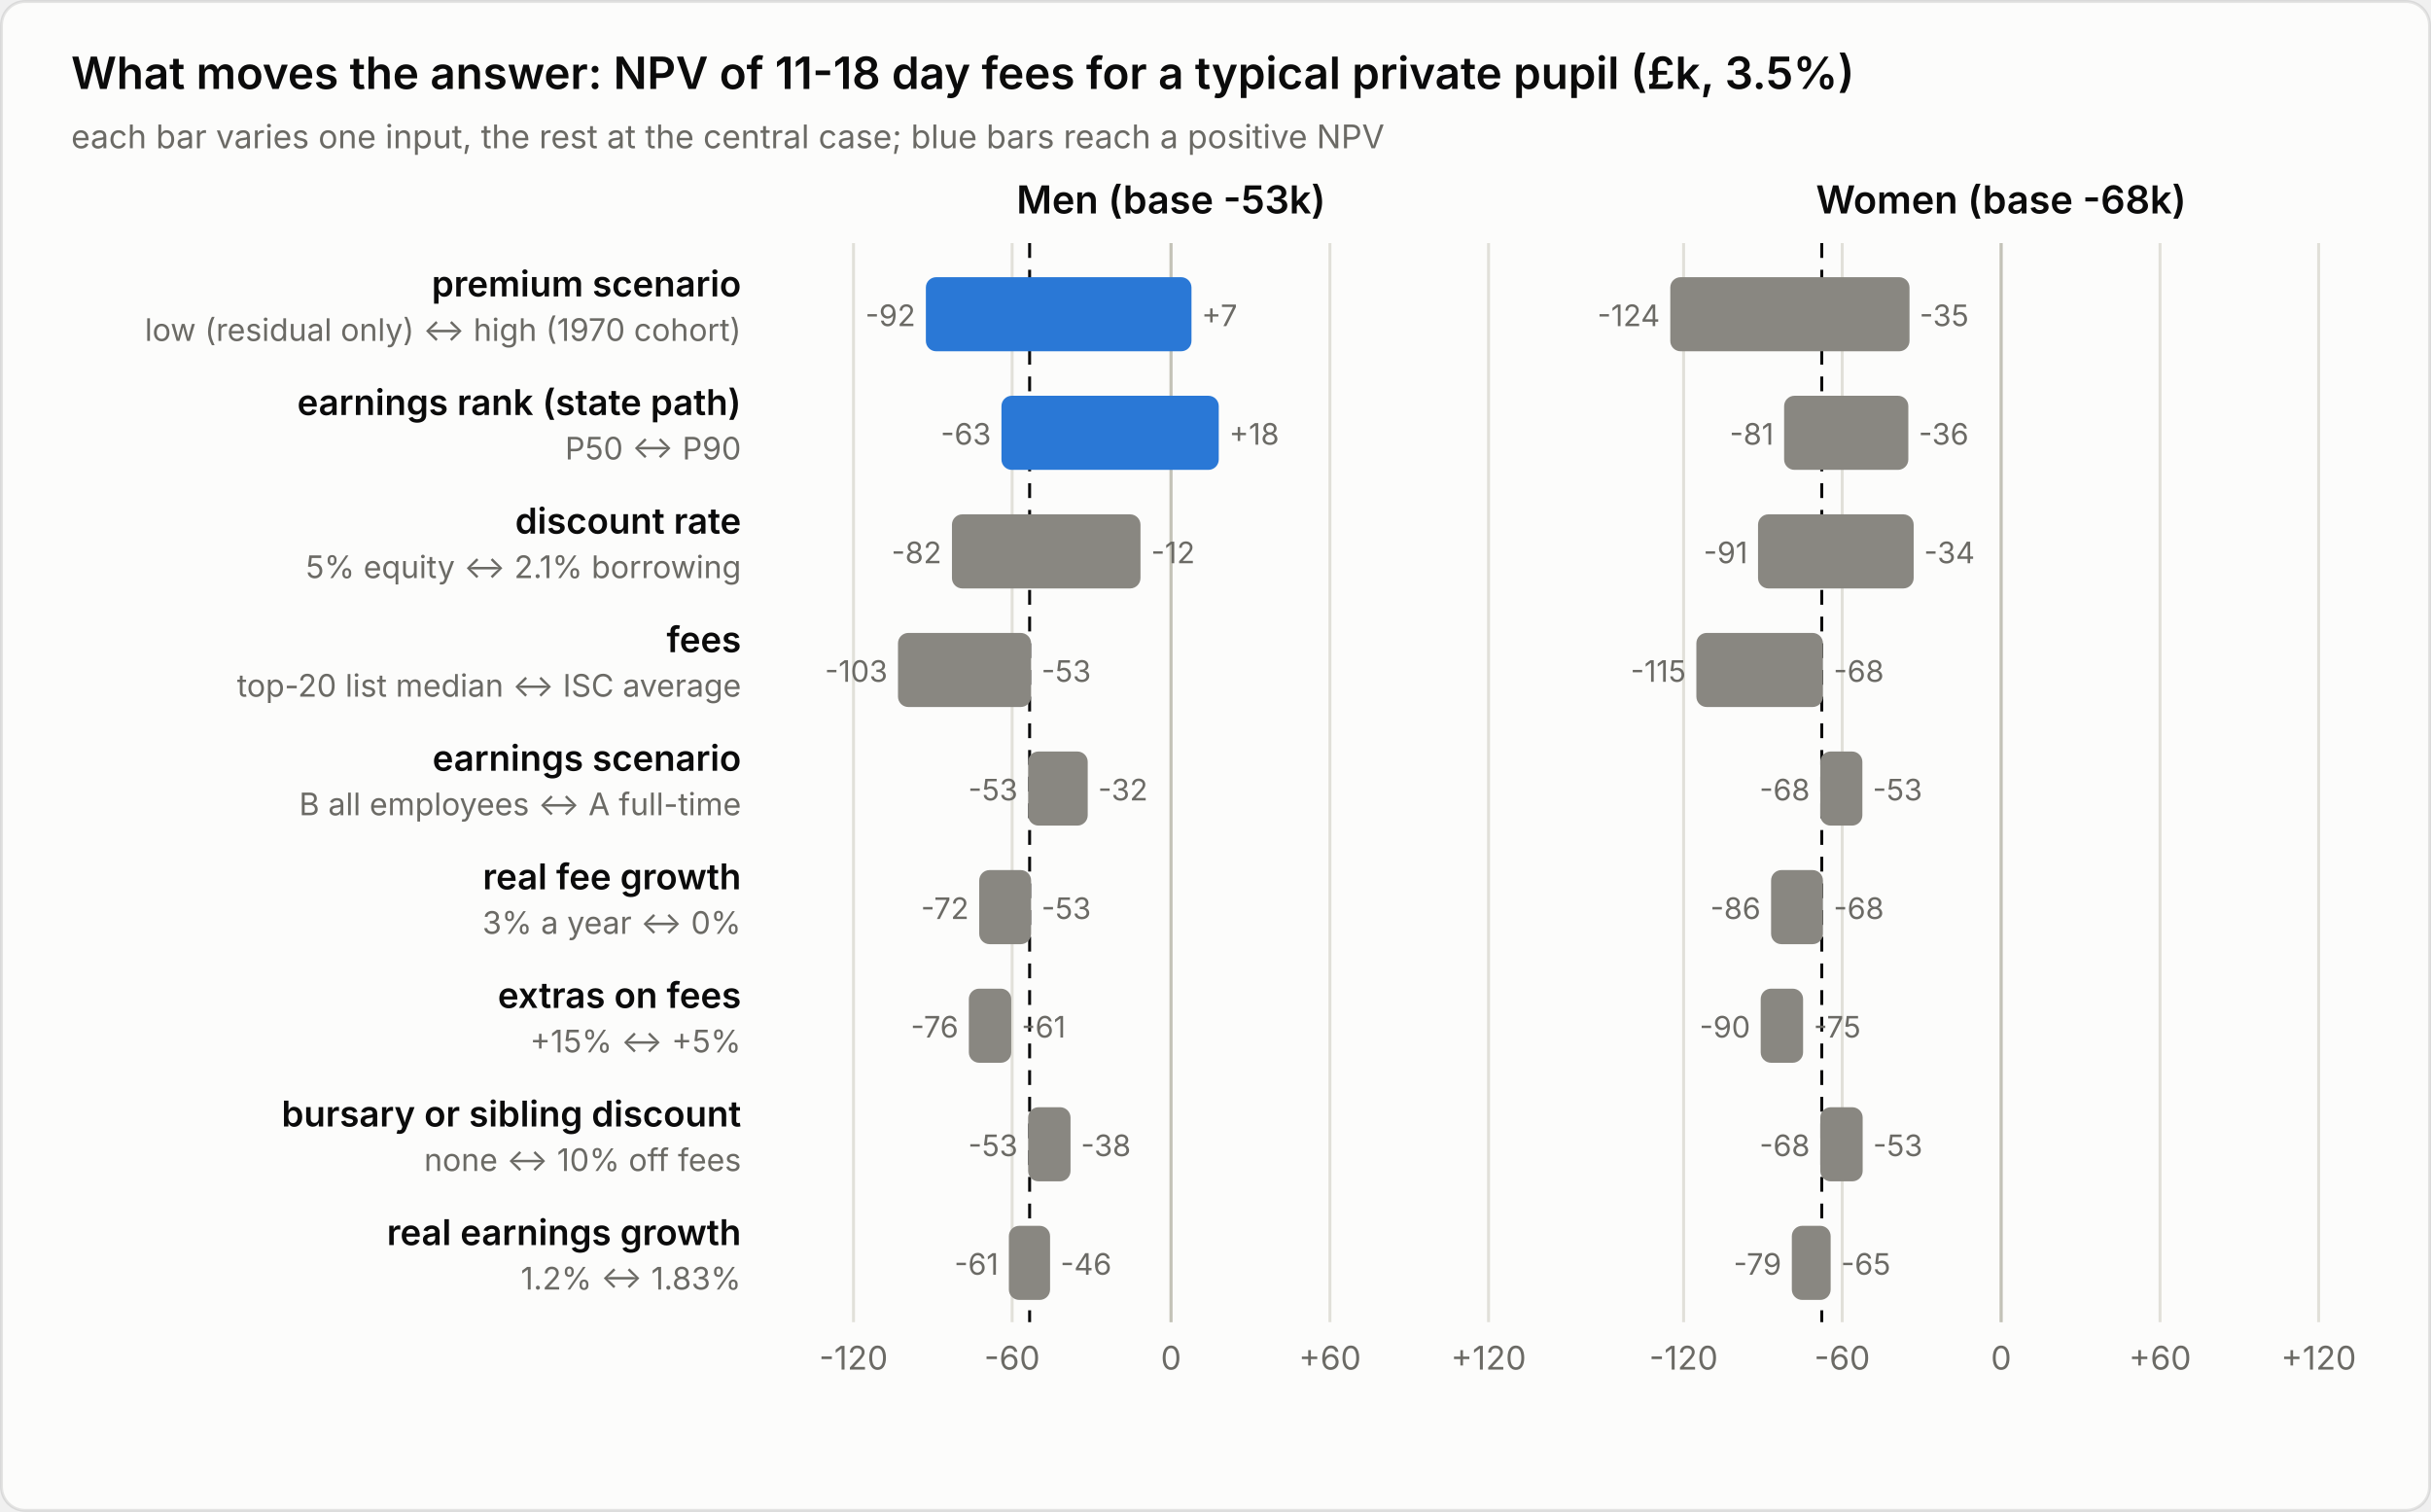
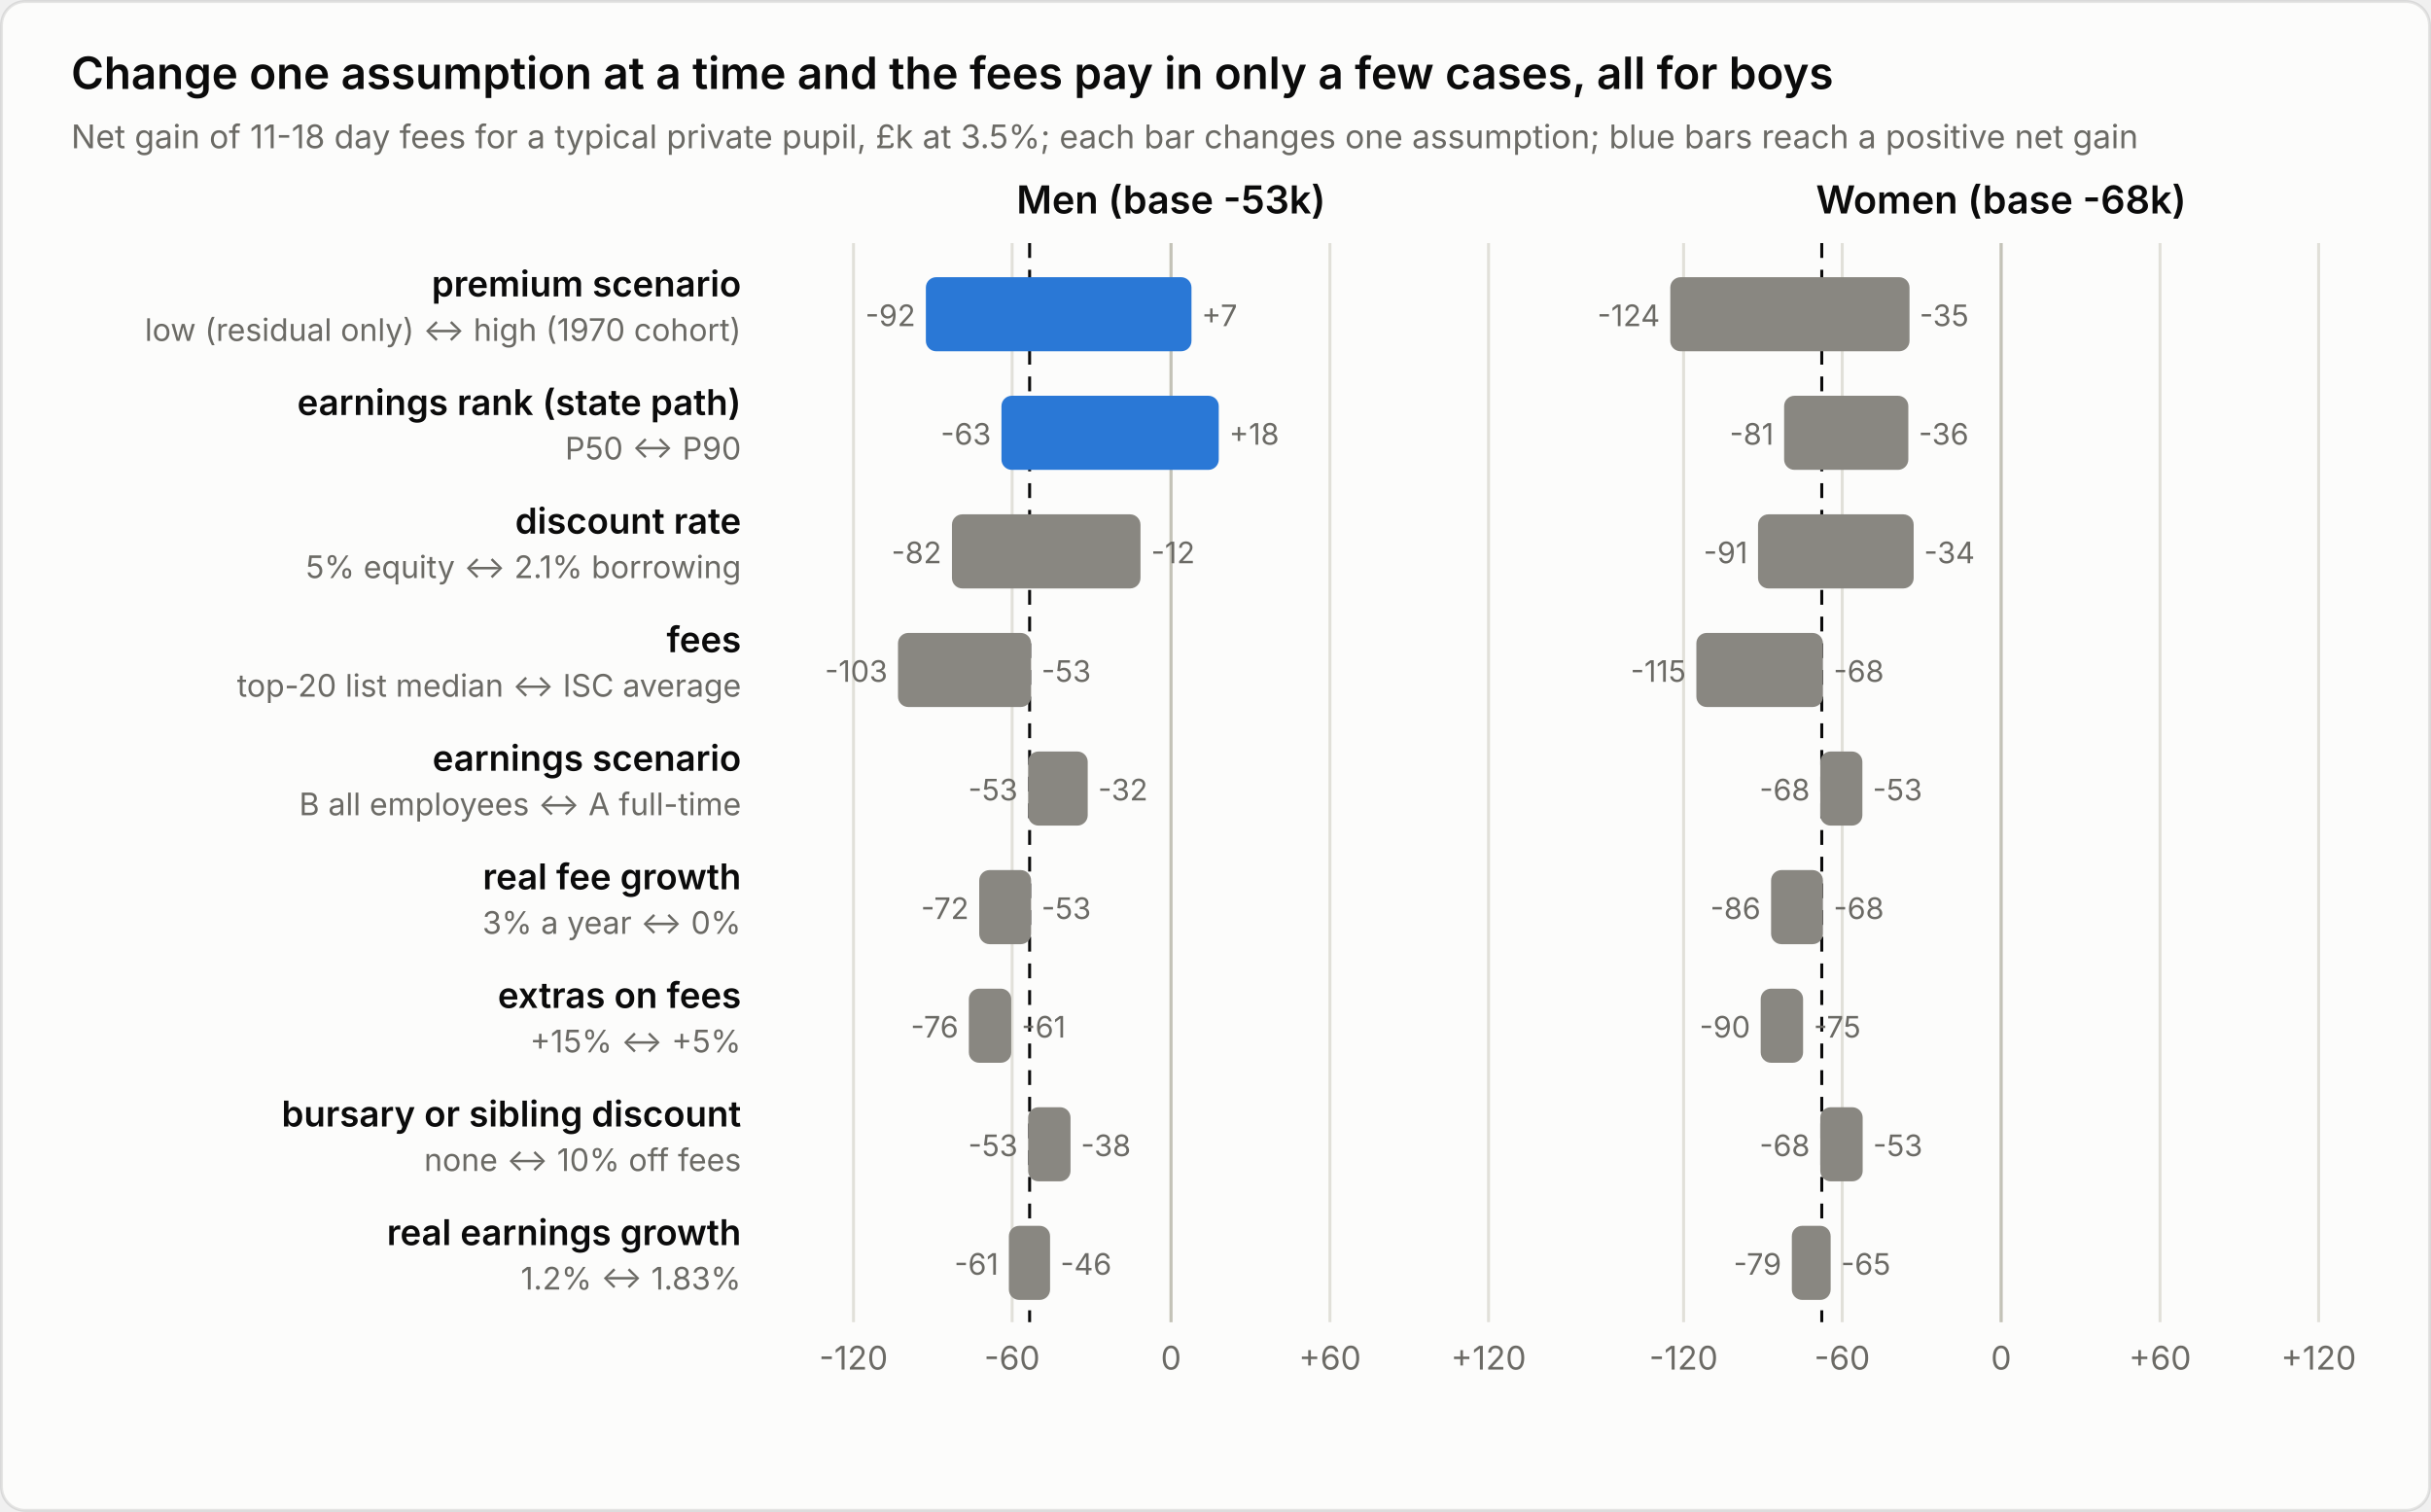
<svg xmlns="http://www.w3.org/2000/svg" viewBox="0 0 820 510" width="820" height="510" role="img" aria-labelledby="t d">
  <style>
  .surface { fill: #fcfcfb; stroke: rgba(11,11,11,.10); }
  .t1 { fill: #0b0b0b; } .t2 { fill: #52514e; } .t3 { fill: #6b6a65; }
  .grid { stroke: #e1e0d9; stroke-width: 1; } .axis { stroke: #c3c2b7; stroke-width: 1; }
  .ind { fill: #2a78d6; stroke: #2a78d6; } .ind-l { stroke: #2a78d6; fill: none; } .ind-band { fill: #2a78d6; opacity: .18; }
  .gra { fill: #eb6834; stroke: #eb6834; } .gra-l { stroke: #eb6834; fill: none; }
  .com { fill: #1baf7a; stroke: #1baf7a; } .com-l { stroke: #1baf7a; fill: none; }
  .neu { fill: #898781; stroke: #898781; } .neu-l { stroke: #898781; fill: none; } .neu-band { fill: #898781; opacity: .14; }
  .hollow { fill: #fcfcfb; stroke-width: 2; }
  .ink { stroke: #0b0b0b; fill: none; }
  .dash { stroke-dasharray: 5 4; }
  .halo { paint-order: stroke; stroke: #fcfcfb; stroke-width: 4px; stroke-linejoin: round; }
  text { font-family: system-ui, -apple-system, 'Segoe UI', sans-serif; }
  @media (prefers-color-scheme: dark) {
    .surface { fill: #1a1a19; stroke: rgba(255,255,255,.10); }
    .t1 { fill: #ffffff; } .t2 { fill: #c3c2b7; } .t3 { fill: #a9a8a1; }
    .grid { stroke: #2c2c2a; } .axis { stroke: #383835; }
    .ind { fill: #3987e5; stroke: #3987e5; } .ind-l { stroke: #3987e5; } .ind-band { fill: #3987e5; }
    .gra { fill: #d95926; stroke: #d95926; } .gra-l { stroke: #d95926; }
    .com { fill: #199e70; stroke: #199e70; } .com-l { stroke: #199e70; }
    .hollow { fill: #1a1a19; }
    .ink { stroke: #ffffff; }
    .halo { stroke: #1a1a19; }
  }
</style>
  <rect class="surface" x="0.5" y="0.5" width="819" height="509" rx="8" />
-   <text class="t1" x="24.0" y="30.0" font-size="15" text-anchor="start" font-weight="600">What moves the answer: NPV of 11-18 day fees for a typical private pupil (£k, 3.5%)</text>
-   <text class="t3" x="24.0" y="50.0" font-size="11" text-anchor="start">each bar varies one input, the rest at the central case; blue bars reach a positive NPV</text>
+   <text class="t1" x="24.0" y="30.0" font-size="15" text-anchor="start" font-weight="600">Change one assumption at a time and the fees pay in only a few cases, all for boys</text>
+   <text class="t3" x="24.0" y="50.0" font-size="11" text-anchor="start">Net gain of 11-18 day fees for a typical private pupil, £k at 3.5%; each bar changes one assumption; blue bars reach a positive net gain</text>
  <text class="t1" x="250.0" y="100.0" font-size="12" text-anchor="end" font-weight="600">premium scenario</text>
  <text class="t3" x="250.0" y="115.0" font-size="10.5" text-anchor="end">low (residual only) ↔ high (1970 cohort)</text>
  <text class="t1" x="250.0" y="140.0" font-size="12" text-anchor="end" font-weight="600">earnings rank (state path)</text>
  <text class="t3" x="250.0" y="155.0" font-size="10.5" text-anchor="end">P50 ↔ P90</text>
  <text class="t1" x="250.0" y="180.0" font-size="12" text-anchor="end" font-weight="600">discount rate</text>
  <text class="t3" x="250.0" y="195.0" font-size="10.5" text-anchor="end">5% equity ↔ 2.1% borrowing</text>
  <text class="t1" x="250.0" y="220.0" font-size="12" text-anchor="end" font-weight="600">fees</text>
  <text class="t3" x="250.0" y="235.0" font-size="10.5" text-anchor="end">top-20 list median ↔ ISC average</text>
  <text class="t1" x="250.0" y="260.0" font-size="12" text-anchor="end" font-weight="600">earnings scenario</text>
  <text class="t3" x="250.0" y="275.0" font-size="10.5" text-anchor="end">B all employees ↔ A full-time</text>
  <text class="t1" x="250.0" y="300.0" font-size="12" text-anchor="end" font-weight="600">real fee growth</text>
  <text class="t3" x="250.0" y="315.0" font-size="10.5" text-anchor="end">3% a year ↔ 0%</text>
  <text class="t1" x="250.0" y="340.0" font-size="12" text-anchor="end" font-weight="600">extras on fees</text>
  <text class="t3" x="250.0" y="355.0" font-size="10.5" text-anchor="end">+15% ↔ +5%</text>
  <text class="t1" x="250.0" y="380.0" font-size="12" text-anchor="end" font-weight="600">bursary or sibling discount</text>
  <text class="t3" x="250.0" y="395.0" font-size="10.5" text-anchor="end">none ↔ 10% off fees</text>
  <text class="t1" x="250.0" y="420.0" font-size="12" text-anchor="end" font-weight="600">real earnings growth</text>
  <text class="t3" x="250.0" y="435.0" font-size="10.5" text-anchor="end">1.2% ↔ 1.83%</text>
  <text class="t1" x="395.0" y="72.0" font-size="13" text-anchor="middle" font-weight="600">Men (base -53k)</text>
  <line class="grid" x1="287.9" y1="82.0" x2="287.9" y2="446.0" stroke-width="1" />
  <text class="t3" x="287.9" y="462.0" font-size="11" text-anchor="middle">-120</text>
  <line class="grid" x1="341.4" y1="82.0" x2="341.4" y2="446.0" stroke-width="1" />
  <text class="t3" x="341.4" y="462.0" font-size="11" text-anchor="middle">-60</text>
  <line class="grid" x1="395.0" y1="82.0" x2="395.0" y2="446.0" stroke-width="1" />
  <text class="t3" x="395.0" y="462.0" font-size="11" text-anchor="middle">0</text>
  <line class="grid" x1="448.6" y1="82.0" x2="448.6" y2="446.0" stroke-width="1" />
  <text class="t3" x="448.6" y="462.0" font-size="11" text-anchor="middle">+60</text>
  <line class="grid" x1="502.1" y1="82.0" x2="502.1" y2="446.0" stroke-width="1" />
  <text class="t3" x="502.1" y="462.0" font-size="11" text-anchor="middle">+120</text>
  <line class="axis" x1="395.0" y1="82.0" x2="395.0" y2="446.0" stroke-width="2" />
  <line class="ink dash" x1="347.3" y1="82.0" x2="347.3" y2="446.0" stroke-width="1" />
  <rect class="ind" x="312.8" y="94.0" width="88.6" height="24.0" rx="3" />
  <text class="t3" x="405.3" y="110.0" font-size="10" text-anchor="start">+7</text>
  <text class="t3" x="308.8" y="110.0" font-size="10" text-anchor="end">-92</text>
  <rect class="ind" x="338.3" y="134.0" width="72.3" height="24.0" rx="3" />
  <text class="t3" x="414.6" y="150.0" font-size="10" text-anchor="start">+18</text>
  <text class="t3" x="334.3" y="150.0" font-size="10" text-anchor="end">-63</text>
  <rect class="neu" x="321.6" y="174.0" width="62.6" height="24.0" rx="3" />
  <text class="t3" x="388.3" y="190.0" font-size="10" text-anchor="start">-12</text>
  <text class="t3" x="317.6" y="190.0" font-size="10" text-anchor="end">-82</text>
  <rect class="neu" x="303.4" y="214.0" width="43.9" height="24.0" rx="3" />
  <text class="t3" x="351.3" y="230.0" font-size="10" text-anchor="start">-53</text>
  <text class="t3" x="299.4" y="230.0" font-size="10" text-anchor="end">-103</text>
  <rect class="neu" x="347.3" y="254.0" width="19.1" height="24.0" rx="3" />
  <text class="t3" x="370.4" y="270.0" font-size="10" text-anchor="start">-32</text>
  <text class="t3" x="343.3" y="270.0" font-size="10" text-anchor="end">-53</text>
  <rect class="neu" x="330.8" y="294.0" width="16.5" height="24.0" rx="3" />
  <text class="t3" x="351.3" y="310.0" font-size="10" text-anchor="start">-53</text>
  <text class="t3" x="326.8" y="310.0" font-size="10" text-anchor="end">-72</text>
  <rect class="neu" x="327.3" y="334.0" width="13.3" height="24.0" rx="3" />
  <text class="t3" x="344.6" y="350.0" font-size="10" text-anchor="start">-61</text>
  <text class="t3" x="323.3" y="350.0" font-size="10" text-anchor="end">-76</text>
  <rect class="neu" x="347.3" y="374.0" width="13.3" height="24.0" rx="3" />
  <text class="t3" x="364.6" y="390.0" font-size="10" text-anchor="start">-38</text>
  <text class="t3" x="343.3" y="390.0" font-size="10" text-anchor="end">-53</text>
  <rect class="neu" x="340.8" y="414.0" width="12.9" height="24.0" rx="3" />
  <text class="t3" x="357.7" y="430.0" font-size="10" text-anchor="start">-46</text>
  <text class="t3" x="336.8" y="430.0" font-size="10" text-anchor="end">-61</text>
  <text class="t1" x="675.0" y="72.0" font-size="13" text-anchor="middle" font-weight="600">Women (base -68k)</text>
  <line class="grid" x1="567.9" y1="82.0" x2="567.9" y2="446.0" stroke-width="1" />
  <text class="t3" x="567.9" y="462.0" font-size="11" text-anchor="middle">-120</text>
  <line class="grid" x1="621.4" y1="82.0" x2="621.4" y2="446.0" stroke-width="1" />
  <text class="t3" x="621.4" y="462.0" font-size="11" text-anchor="middle">-60</text>
  <line class="grid" x1="675.0" y1="82.0" x2="675.0" y2="446.0" stroke-width="1" />
  <text class="t3" x="675.0" y="462.0" font-size="11" text-anchor="middle">0</text>
  <line class="grid" x1="728.6" y1="82.0" x2="728.6" y2="446.0" stroke-width="1" />
  <text class="t3" x="728.6" y="462.0" font-size="11" text-anchor="middle">+60</text>
  <line class="grid" x1="782.1" y1="82.0" x2="782.1" y2="446.0" stroke-width="1" />
  <text class="t3" x="782.1" y="462.0" font-size="11" text-anchor="middle">+120</text>
  <line class="axis" x1="675.0" y1="82.0" x2="675.0" y2="446.0" stroke-width="2" />
  <line class="ink dash" x1="614.5" y1="82.0" x2="614.5" y2="446.0" stroke-width="1" />
  <rect class="neu" x="563.9" y="94.0" width="79.7" height="24.0" rx="3" />
  <text class="t3" x="647.5" y="110.0" font-size="10" text-anchor="start">-35</text>
  <text class="t3" x="559.9" y="110.0" font-size="10" text-anchor="end">-124</text>
  <rect class="neu" x="602.3" y="134.0" width="40.9" height="24.0" rx="3" />
  <text class="t3" x="647.2" y="150.0" font-size="10" text-anchor="start">-36</text>
  <text class="t3" x="598.3" y="150.0" font-size="10" text-anchor="end">-81</text>
  <rect class="neu" x="593.5" y="174.0" width="51.5" height="24.0" rx="3" />
  <text class="t3" x="649.0" y="190.0" font-size="10" text-anchor="start">-34</text>
  <text class="t3" x="589.5" y="190.0" font-size="10" text-anchor="end">-91</text>
  <rect class="neu" x="572.7" y="214.0" width="41.7" height="24.0" rx="3" />
  <text class="t3" x="618.5" y="230.0" font-size="10" text-anchor="start">-68</text>
  <text class="t3" x="568.7" y="230.0" font-size="10" text-anchor="end">-115</text>
  <rect class="neu" x="614.5" y="254.0" width="13.2" height="24.0" rx="3" />
  <text class="t3" x="631.7" y="270.0" font-size="10" text-anchor="start">-53</text>
  <text class="t3" x="610.5" y="270.0" font-size="10" text-anchor="end">-68</text>
  <rect class="neu" x="597.9" y="294.0" width="16.5" height="24.0" rx="3" />
  <text class="t3" x="618.5" y="310.0" font-size="10" text-anchor="start">-68</text>
  <text class="t3" x="593.9" y="310.0" font-size="10" text-anchor="end">-86</text>
  <rect class="neu" x="594.4" y="334.0" width="13.3" height="24.0" rx="3" />
  <text class="t3" x="611.8" y="350.0" font-size="10" text-anchor="start">-75</text>
  <text class="t3" x="590.4" y="350.0" font-size="10" text-anchor="end">-90</text>
  <rect class="neu" x="614.5" y="374.0" width="13.3" height="24.0" rx="3" />
  <text class="t3" x="631.8" y="390.0" font-size="10" text-anchor="start">-53</text>
  <text class="t3" x="610.5" y="390.0" font-size="10" text-anchor="end">-68</text>
  <rect class="neu" x="604.9" y="414.0" width="12.1" height="24.0" rx="3" />
  <text class="t3" x="621.0" y="430.0" font-size="10" text-anchor="start">-65</text>
  <text class="t3" x="600.9" y="430.0" font-size="10" text-anchor="end">-79</text>
</svg>
